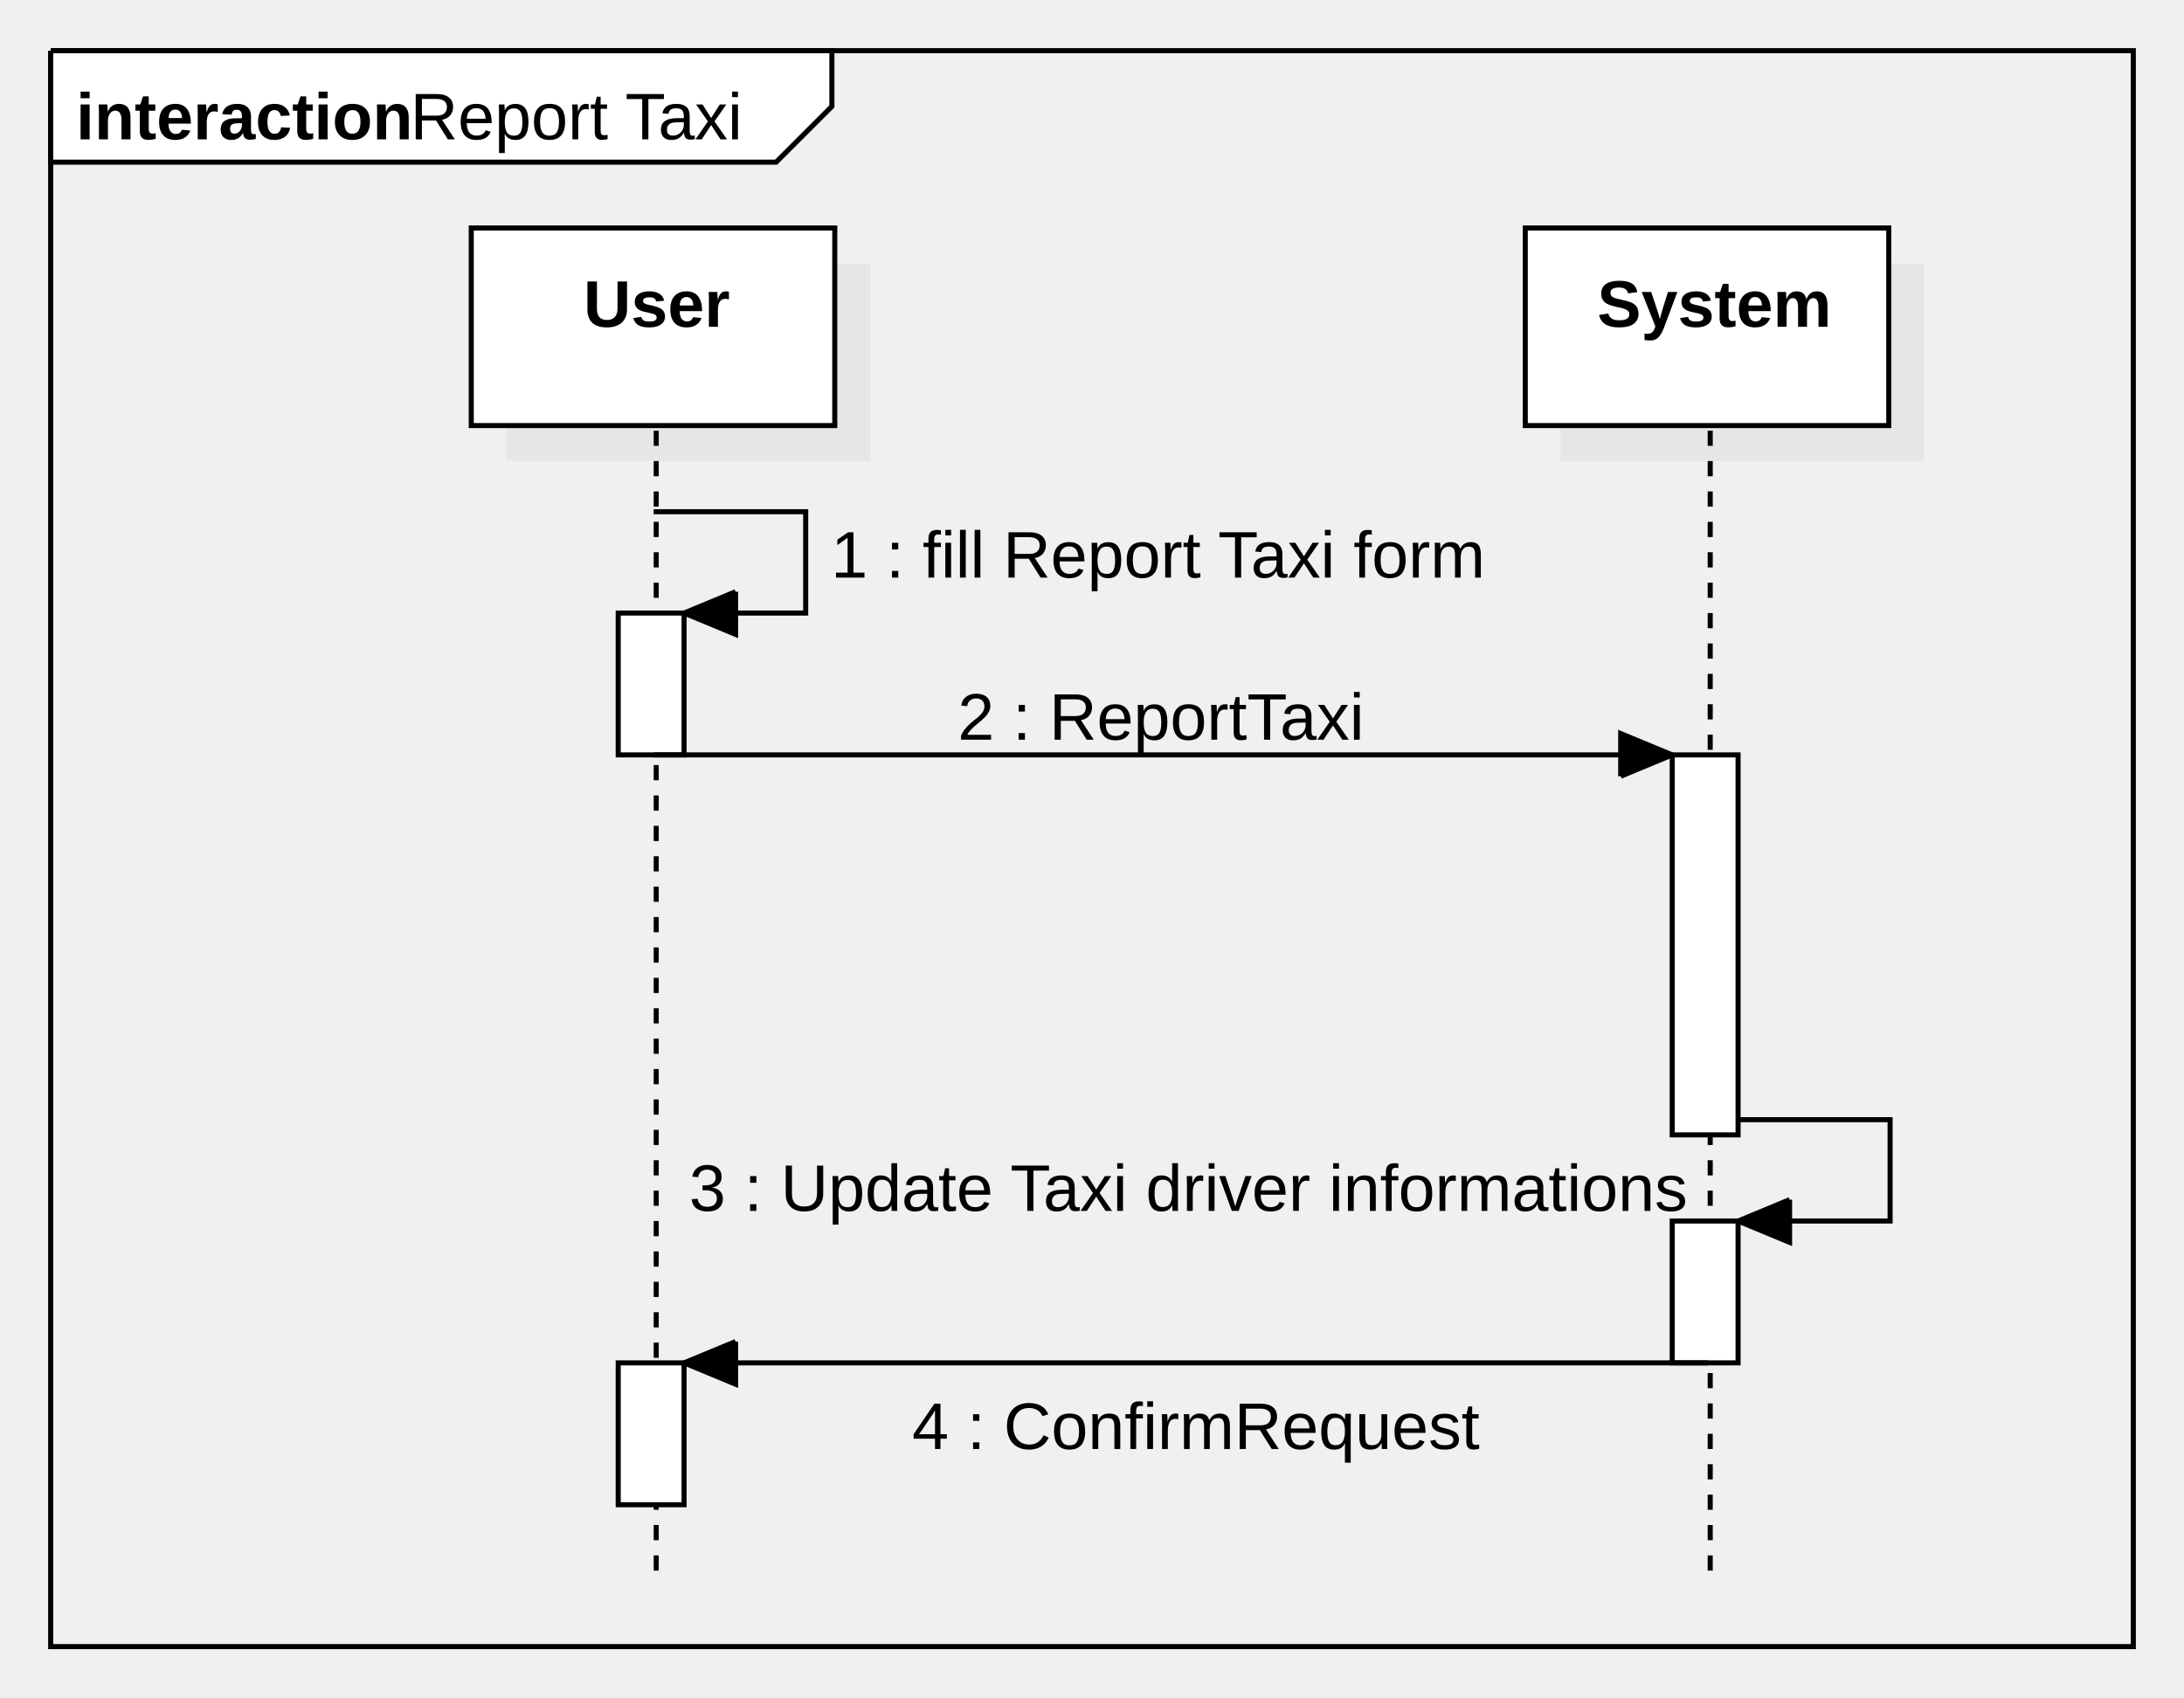
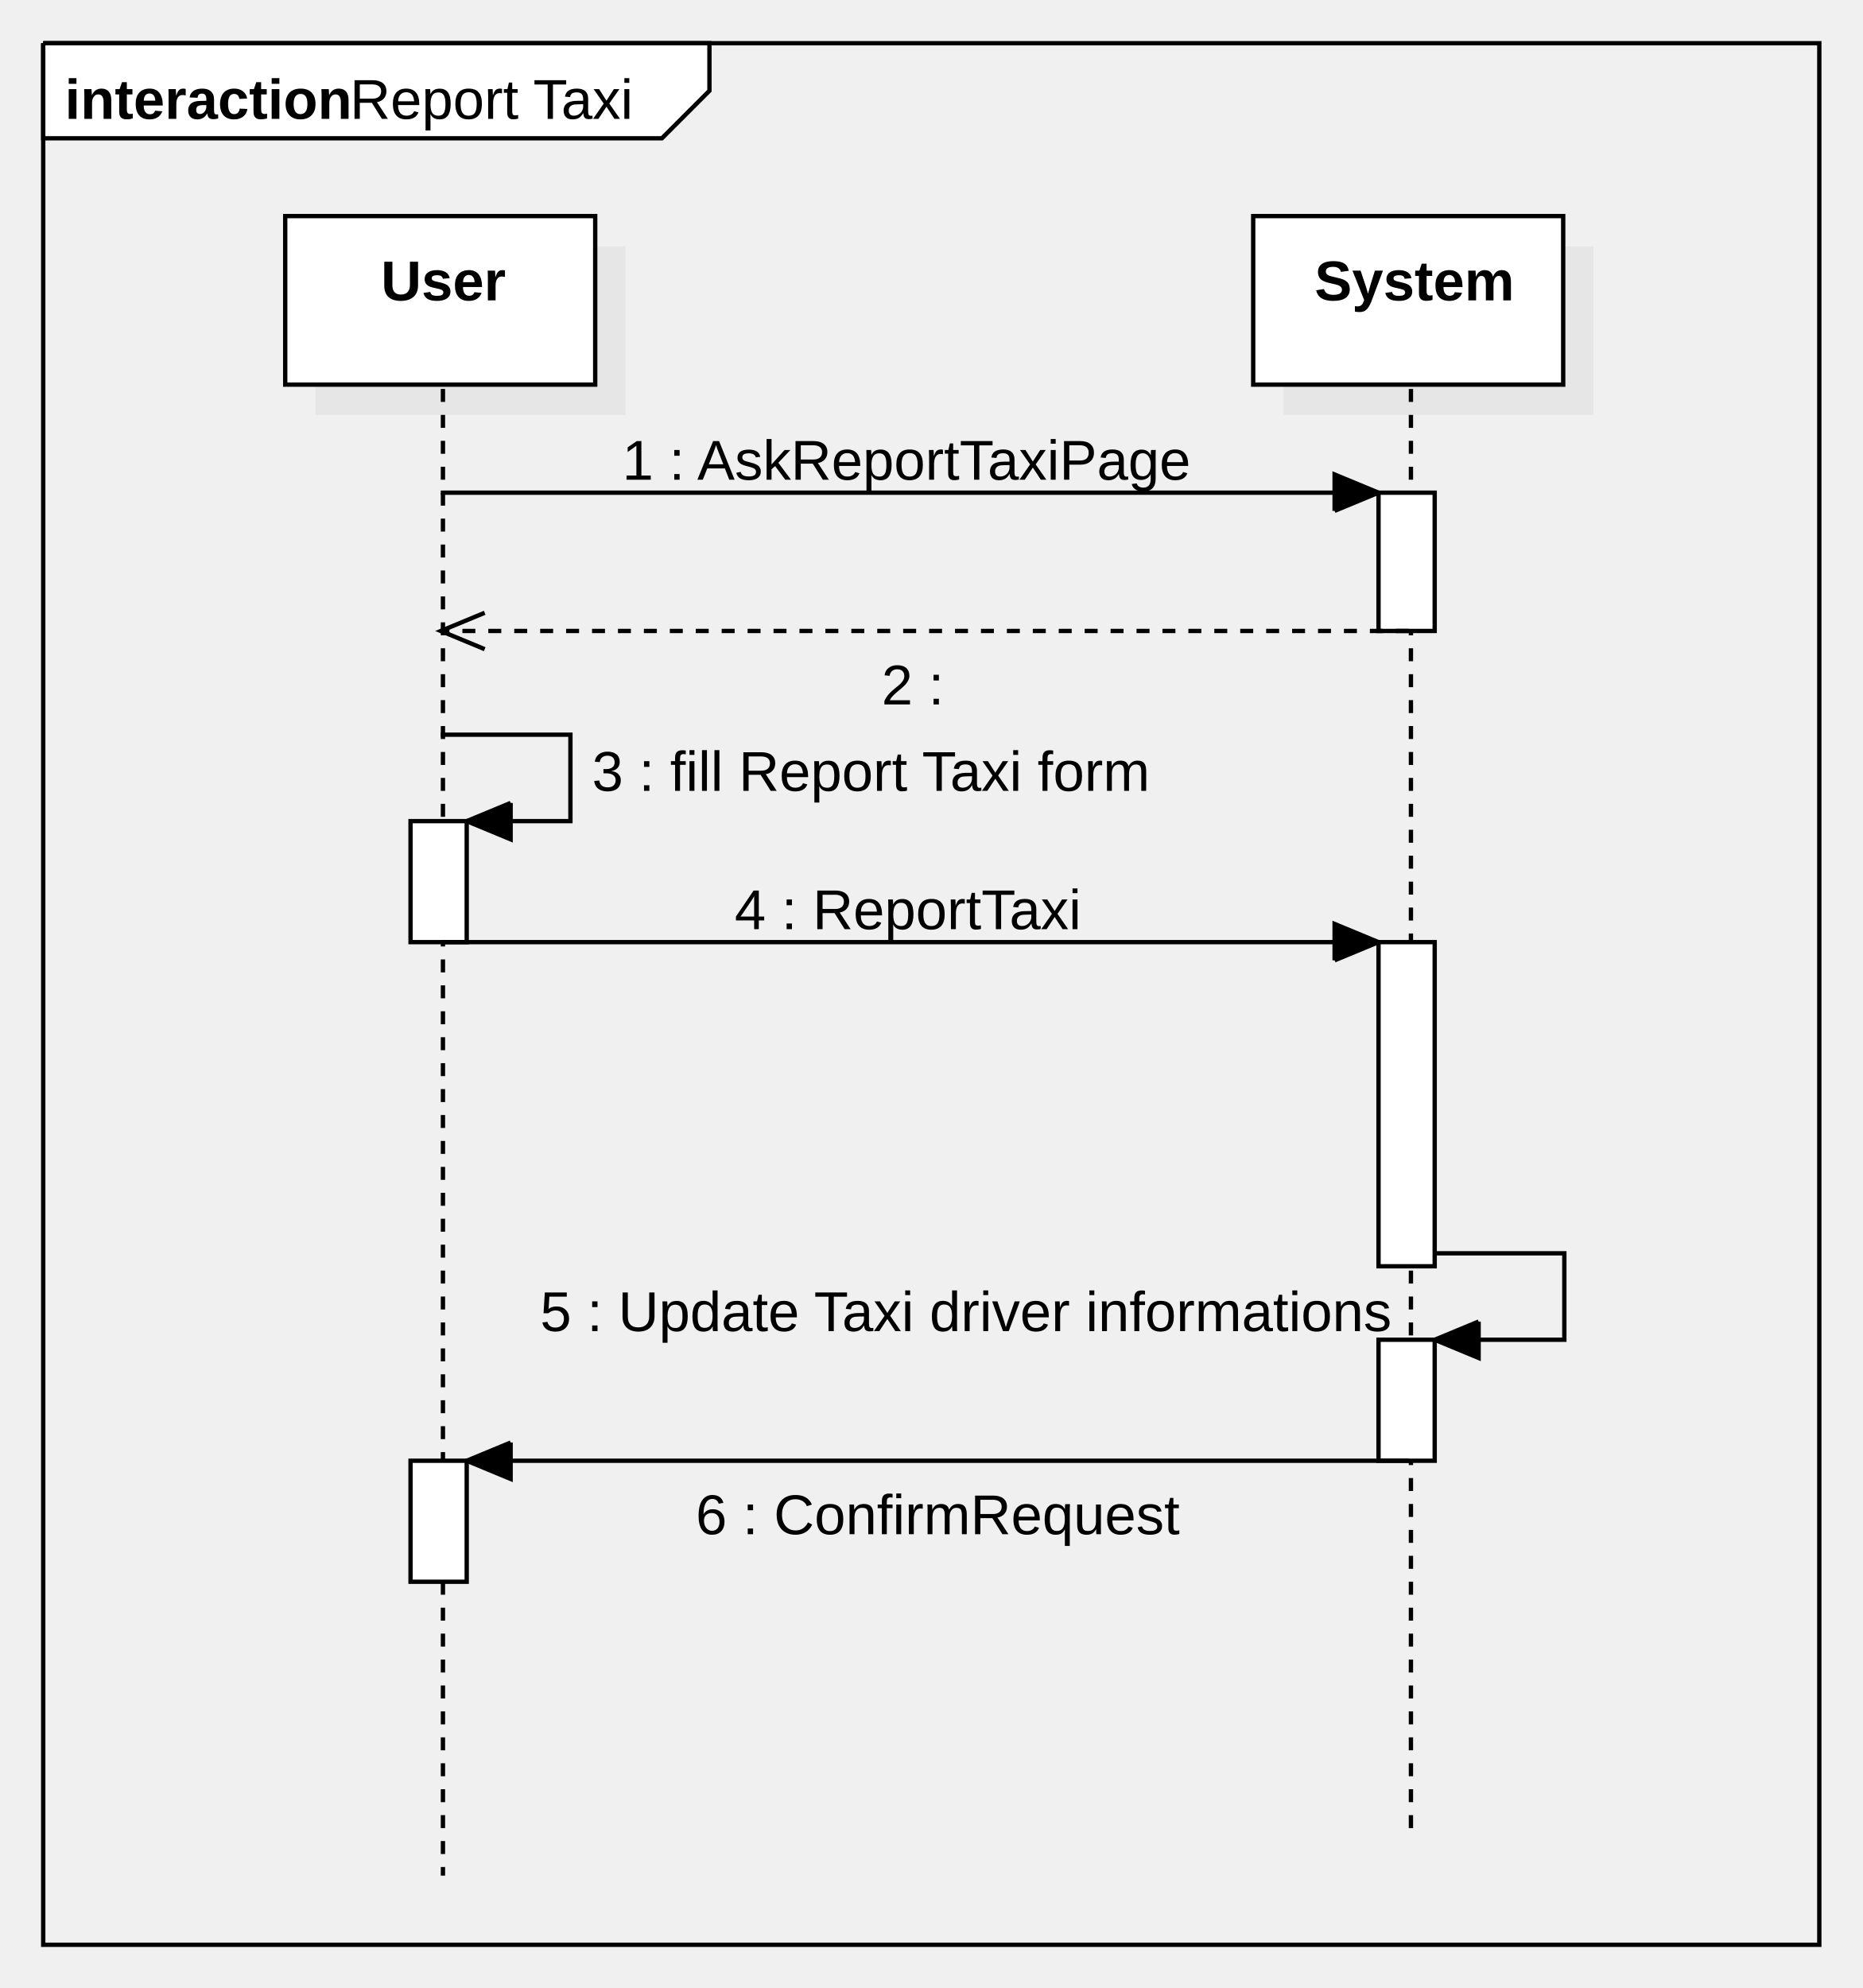
- <svg xmlns="http://www.w3.org/2000/svg" version="1.1" width="431" height="335">
+ <svg xmlns="http://www.w3.org/2000/svg" version="1.1" width="431" height="460">
  <defs />
  <g>
-     <g transform="translate(5,5) scale(1,1)">
-       <path fill="none" stroke="#000000" d="M 5 5 L 416 5 L 416 320 L 5 320 L 5 5" stroke-miterlimit="10" />
+     <g transform="translate(10,10) scale(1,1)">
+       <path fill="none" stroke="#000000" d="M 0 0 L 411 0 L 411 440 L 0 440 L 0 0" stroke-miterlimit="10" />
    </g>
-     <g transform="translate(5,5) scale(1,1)">
-       <path fill="#ffffff" stroke="none" d="M 5 5 L 5 27 L 148.169 27 L 159.169 16 L 159.169 5 L 5 5" />
+     <g transform="translate(10,10) scale(1,1)">
+       <path fill="#ffffff" stroke="none" d="M 0 0 L 0 22 L 143.169 22 L 154.169 11 L 154.169 0 L 0 0" />
    </g>
-     <g transform="translate(5,5) scale(1,1)">
-       <path fill="none" stroke="#000000" d="M 5 5 L 5 27 L 148.169 27 L 159.169 16 L 159.169 5 L 5 5 L 5 5" stroke-miterlimit="10" />
+     <g transform="translate(10,10) scale(1,1)">
+       <path fill="none" stroke="#000000" d="M 0 0 L 0 22 L 143.169 22 L 154.169 11 L 154.169 0 L 0 0 L 0 0" stroke-miterlimit="10" />
    </g>
-     <g transform="translate(5,5) scale(1,1)">
+     <g transform="translate(10,10) scale(1,1)">
      <g>
        <path fill="none" stroke="none" />
-         <text fill="#000000" stroke="none" font-family="Arial" font-size="13px" font-style="normal" font-weight="normal" text-decoration="none" x="75.979" y="22.5">Report Taxi</text>
+         <text fill="#000000" stroke="none" font-family="Arial" font-size="13px" font-style="normal" font-weight="normal" text-decoration="none" x="70.979" y="17.5">Report Taxi</text>
      </g>
    </g>
-     <g transform="translate(5,5) scale(1,1)">
+     <g transform="translate(10,10) scale(1,1)">
      <g>
        <path fill="none" stroke="none" />
-         <text fill="#000000" stroke="none" font-family="Arial" font-size="13px" font-style="normal" font-weight="bold" text-decoration="none" x="10" y="22.5">interaction</text>
+         <text fill="#000000" stroke="none" font-family="Arial" font-size="13px" font-style="normal" font-weight="bold" text-decoration="none" x="5" y="17.5">interaction</text>
      </g>
    </g>
-     <g transform="translate(5,5) scale(1,1)">
-       <rect fill="#C0C0C0" stroke="none" x="95" y="47" width="71.736" height="39" opacity="0.2" />
+     <g transform="translate(10,10) scale(1,1)">
+       <rect fill="#C0C0C0" stroke="none" x="63" y="47" width="71.736" height="39" opacity="0.2" />
    </g>
-     <g transform="translate(5,5) scale(1,1)">
-       <rect fill="#ffffff" stroke="none" x="88" y="40" width="71.736" height="39" />
+     <g transform="translate(10,10) scale(1,1)">
+       <rect fill="#ffffff" stroke="none" x="56" y="40" width="71.736" height="39" />
    </g>
-     <g transform="translate(5,5) scale(1,1)">
-       <path fill="none" stroke="#000000" d="M 88 40 L 159.736 40 L 159.736 79 L 88 79 L 88 40 Z Z" stroke-miterlimit="10" />
+     <g transform="translate(10,10) scale(1,1)">
+       <path fill="none" stroke="#000000" d="M 56 40 L 127.736 40 L 127.736 79 L 56 79 L 56 40 Z Z" stroke-miterlimit="10" />
    </g>
-     <g transform="translate(5,5) scale(1,1)">
+     <g transform="translate(10,10) scale(1,1)">
      <g>
        <path fill="none" stroke="none" />
-         <text fill="#000000" stroke="none" font-family="Arial" font-size="13px" font-style="normal" font-weight="bold" text-decoration="none" x="110.145" y="59.5">User</text>
+         <text fill="#000000" stroke="none" font-family="Arial" font-size="13px" font-style="normal" font-weight="bold" text-decoration="none" x="78.145" y="59.5">User</text>
      </g>
    </g>
-     <g transform="translate(5,5) scale(1,1)">
-       <path fill="none" stroke="#000000" d="M 124.5 80 L 124.5 306" stroke-miterlimit="10" stroke-dasharray="3" />
+     <g transform="translate(10,10) scale(1,1)">
+       <path fill="none" stroke="#000000" d="M 92.5 80 L 92.5 424" stroke-miterlimit="10" stroke-dasharray="3" />
    </g>
-     <g transform="translate(5,5) scale(1,1)">
-       <rect fill="#C0C0C0" stroke="none" x="303" y="47" width="71.736" height="39" opacity="0.2" />
+     <g transform="translate(10,10) scale(1,1)">
+       <rect fill="#C0C0C0" stroke="none" x="287" y="47" width="71.736" height="39" opacity="0.2" />
    </g>
-     <g transform="translate(5,5) scale(1,1)">
-       <rect fill="#ffffff" stroke="none" x="296" y="40" width="71.736" height="39" />
+     <g transform="translate(10,10) scale(1,1)">
+       <rect fill="#ffffff" stroke="none" x="280" y="40" width="71.736" height="39" />
    </g>
-     <g transform="translate(5,5) scale(1,1)">
-       <path fill="none" stroke="#000000" d="M 296 40 L 367.736 40 L 367.736 79 L 296 79 L 296 40 Z Z" stroke-miterlimit="10" />
+     <g transform="translate(10,10) scale(1,1)">
+       <path fill="none" stroke="#000000" d="M 280 40 L 351.736 40 L 351.736 79 L 280 79 L 280 40 Z Z" stroke-miterlimit="10" />
    </g>
-     <g transform="translate(5,5) scale(1,1)">
+     <g transform="translate(10,10) scale(1,1)">
      <g>
        <path fill="none" stroke="none" />
-         <text fill="#000000" stroke="none" font-family="Arial" font-size="13px" font-style="normal" font-weight="bold" text-decoration="none" x="310.197" y="59.5">System</text>
+         <text fill="#000000" stroke="none" font-family="Arial" font-size="13px" font-style="normal" font-weight="bold" text-decoration="none" x="294.197" y="59.5">System</text>
      </g>
    </g>
-     <g transform="translate(5,5) scale(1,1)">
-       <path fill="none" stroke="#000000" d="M 332.5 80 L 332.5 306" stroke-miterlimit="10" stroke-dasharray="3" />
+     <g transform="translate(10,10) scale(1,1)">
+       <path fill="none" stroke="#000000" d="M 316.5 80 L 316.5 416" stroke-miterlimit="10" stroke-dasharray="3" />
    </g>
-     <g transform="translate(5,5) scale(1,1)">
-       <path fill="none" stroke="#000000" d="M 124 96 L 154 96 L 154 116 L 130 116" stroke-miterlimit="10" />
+     <g transform="translate(10,10) scale(1,1)">
+       <path fill="none" stroke="#000000" d="M 92 104 L 309 104" stroke-miterlimit="10" />
    </g>
-     <g transform="translate(5,5) scale(1,1)">
-       <path fill="#000000" stroke="none" d="M 140.163 111.79 L 130 116 L 140.163 120.21" />
+     <g transform="translate(10,10) scale(1,1)">
+       <path fill="#000000" stroke="none" d="M 298.837 108.21 L 309 104 L 298.837 99.79" />
    </g>
-     <g transform="translate(5,5) scale(1,1)">
-       <path fill="none" stroke="#000000" d="M 140.163 111.79 L 130 116 L 140.163 120.21 L 140.163 111.79" stroke-miterlimit="10" />
+     <g transform="translate(10,10) scale(1,1)">
+       <path fill="none" stroke="#000000" d="M 298.837 108.21 L 309 104 L 298.837 99.79 L 298.837 108.21" stroke-miterlimit="10" />
    </g>
-     <g transform="translate(5,5) scale(1,1)">
+     <g transform="translate(10,10) scale(1,1)">
      <g>
        <path fill="none" stroke="none" />
-         <text fill="#000000" stroke="none" font-family="Arial" font-size="13px" font-style="normal" font-weight="normal" text-decoration="none" x="159" y="109">1 : fill Report Taxi form</text>
+         <text fill="#000000" stroke="none" font-family="Arial" font-size="13px" font-style="normal" font-weight="normal" text-decoration="none" x="134" y="101">1 : AskReportTaxiPage</text>
      </g>
    </g>
-     <g transform="translate(5,5) scale(1,1)">
-       <rect fill="#ffffff" stroke="none" x="117" y="116" width="13" height="28" />
+     <g transform="translate(10,10) scale(1,1)">
+       <rect fill="#ffffff" stroke="none" x="309" y="104" width="13" height="32" />
    </g>
-     <g transform="translate(5,5) scale(1,1)">
-       <path fill="none" stroke="#000000" d="M 117 116 L 130 116 L 130 144 L 117 144 L 117 116 Z Z" stroke-miterlimit="10" />
+     <g transform="translate(10,10) scale(1,1)">
+       <path fill="none" stroke="#000000" d="M 309 104 L 322 104 L 322 136 L 309 136 L 309 104 Z Z" stroke-miterlimit="10" />
    </g>
-     <g transform="translate(5,5) scale(1,1)">
-       <path fill="none" stroke="#000000" d="M 124 144 L 325 144" stroke-miterlimit="10" />
+     <g transform="translate(10,10) scale(1,1)">
+       <path fill="none" stroke="#000000" d="M 316 136 L 92 136" stroke-miterlimit="10" stroke-dasharray="3" />
    </g>
-     <g transform="translate(5,5) scale(1,1)">
-       <path fill="#000000" stroke="none" d="M 314.837 148.21 L 325 144 L 314.837 139.79" />
+     <g transform="translate(10,10) scale(1,1)">
+       <path fill="none" stroke="#000000" d="M 102.163 131.79 L 92 136 L 102.163 140.21" stroke-miterlimit="10" />
    </g>
-     <g transform="translate(5,5) scale(1,1)">
-       <path fill="none" stroke="#000000" d="M 314.837 148.21 L 325 144 L 314.837 139.79 L 314.837 148.21" stroke-miterlimit="10" />
-     </g>
-     <g transform="translate(5,5) scale(1,1)">
+     <g transform="translate(10,10) scale(1,1)">
      <g>
        <path fill="none" stroke="none" />
-         <text fill="#000000" stroke="none" font-family="Arial" font-size="13px" font-style="normal" font-weight="normal" text-decoration="none" x="184" y="141">2 : ReportTaxi</text>
+         <text fill="#000000" stroke="none" font-family="Arial" font-size="13px" font-style="normal" font-weight="normal" text-decoration="none" x="194" y="153">2 : </text>
      </g>
    </g>
-     <g transform="translate(5,5) scale(1,1)">
-       <rect fill="#ffffff" stroke="none" x="325" y="144" width="13" height="75" />
+     <g transform="translate(10,10) scale(1,1)">
+       <path fill="none" stroke="#000000" d="M 92 160 L 122 160 L 122 180 L 98 180" stroke-miterlimit="10" />
    </g>
-     <g transform="translate(5,5) scale(1,1)">
-       <path fill="none" stroke="#000000" d="M 325 144 L 338 144 L 338 219 L 325 219 L 325 144 Z Z" stroke-miterlimit="10" />
+     <g transform="translate(10,10) scale(1,1)">
+       <path fill="#000000" stroke="none" d="M 108.163 175.79 L 98 180 L 108.163 184.21" />
    </g>
-     <g transform="translate(5,5) scale(1,1)">
-       <path fill="none" stroke="#000000" d="M 338 216 L 368 216 L 368 236 L 338 236" stroke-miterlimit="10" />
+     <g transform="translate(10,10) scale(1,1)">
+       <path fill="none" stroke="#000000" d="M 108.163 175.79 L 98 180 L 108.163 184.21 L 108.163 175.79" stroke-miterlimit="10" />
    </g>
-     <g transform="translate(5,5) scale(1,1)">
-       <path fill="#000000" stroke="none" d="M 348.163 231.79 L 338 236 L 348.163 240.21" />
-     </g>
-     <g transform="translate(5,5) scale(1,1)">
-       <path fill="none" stroke="#000000" d="M 348.163 231.79 L 338 236 L 348.163 240.21 L 348.163 231.79" stroke-miterlimit="10" />
-     </g>
-     <g transform="translate(5,5) scale(1,1)">
+     <g transform="translate(10,10) scale(1,1)">
      <g>
        <path fill="none" stroke="none" />
-         <text fill="#000000" stroke="none" font-family="Arial" font-size="13px" font-style="normal" font-weight="normal" text-decoration="none" x="131" y="234">3 : Update Taxi driver informations</text>
+         <text fill="#000000" stroke="none" font-family="Arial" font-size="13px" font-style="normal" font-weight="normal" text-decoration="none" x="127" y="173">3 : fill Report Taxi form</text>
      </g>
    </g>
-     <g transform="translate(5,5) scale(1,1)">
-       <rect fill="#ffffff" stroke="none" x="325" y="236" width="13" height="28" />
+     <g transform="translate(10,10) scale(1,1)">
+       <rect fill="#ffffff" stroke="none" x="85" y="180" width="13" height="28" />
    </g>
-     <g transform="translate(5,5) scale(1,1)">
-       <path fill="none" stroke="#000000" d="M 325 236 L 338 236 L 338 264 L 325 264 L 325 236 Z Z" stroke-miterlimit="10" />
+     <g transform="translate(10,10) scale(1,1)">
+       <path fill="none" stroke="#000000" d="M 85 180 L 98 180 L 98 208 L 85 208 L 85 180 Z Z" stroke-miterlimit="10" />
    </g>
-     <g transform="translate(5,5) scale(1,1)">
-       <path fill="none" stroke="#000000" d="M 332 264 L 130 264" stroke-miterlimit="10" />
+     <g transform="translate(10,10) scale(1,1)">
+       <path fill="none" stroke="#000000" d="M 92 208 L 309 208" stroke-miterlimit="10" />
    </g>
-     <g transform="translate(5,5) scale(1,1)">
-       <path fill="#000000" stroke="none" d="M 140.163 259.79 L 130 264 L 140.163 268.21" />
+     <g transform="translate(10,10) scale(1,1)">
+       <path fill="#000000" stroke="none" d="M 298.837 212.21 L 309 208 L 298.837 203.79" />
    </g>
-     <g transform="translate(5,5) scale(1,1)">
-       <path fill="none" stroke="#000000" d="M 140.163 259.79 L 130 264 L 140.163 268.21 L 140.163 259.79" stroke-miterlimit="10" />
+     <g transform="translate(10,10) scale(1,1)">
+       <path fill="none" stroke="#000000" d="M 298.837 212.21 L 309 208 L 298.837 203.79 L 298.837 212.21" stroke-miterlimit="10" />
    </g>
-     <g transform="translate(5,5) scale(1,1)">
+     <g transform="translate(10,10) scale(1,1)">
      <g>
        <path fill="none" stroke="none" />
-         <text fill="#000000" stroke="none" font-family="Arial" font-size="13px" font-style="normal" font-weight="normal" text-decoration="none" x="175" y="281">4 : ConfirmRequest</text>
+         <text fill="#000000" stroke="none" font-family="Arial" font-size="13px" font-style="normal" font-weight="normal" text-decoration="none" x="160" y="205">4 : ReportTaxi</text>
      </g>
    </g>
-     <g transform="translate(5,5) scale(1,1)">
-       <rect fill="#ffffff" stroke="none" x="117" y="264" width="13" height="28" />
+     <g transform="translate(10,10) scale(1,1)">
+       <rect fill="#ffffff" stroke="none" x="309" y="208" width="13" height="75" />
    </g>
-     <g transform="translate(5,5) scale(1,1)">
-       <path fill="none" stroke="#000000" d="M 117 264 L 130 264 L 130 292 L 117 292 L 117 264 Z Z" stroke-miterlimit="10" />
+     <g transform="translate(10,10) scale(1,1)">
+       <path fill="none" stroke="#000000" d="M 309 208 L 322 208 L 322 283 L 309 283 L 309 208 Z Z" stroke-miterlimit="10" />
+     </g>
+     <g transform="translate(10,10) scale(1,1)">
+       <path fill="none" stroke="#000000" d="M 322 280 L 352 280 L 352 300 L 322 300" stroke-miterlimit="10" />
+     </g>
+     <g transform="translate(10,10) scale(1,1)">
+       <path fill="#000000" stroke="none" d="M 332.163 295.79 L 322 300 L 332.163 304.21" />
+     </g>
+     <g transform="translate(10,10) scale(1,1)">
+       <path fill="none" stroke="#000000" d="M 332.163 295.79 L 322 300 L 332.163 304.21 L 332.163 295.79" stroke-miterlimit="10" />
+     </g>
+     <g transform="translate(10,10) scale(1,1)">
+       <g>
+         <path fill="none" stroke="none" />
+         <text fill="#000000" stroke="none" font-family="Arial" font-size="13px" font-style="normal" font-weight="normal" text-decoration="none" x="115" y="298">5 : Update Taxi driver informations</text>
+       </g>
+     </g>
+     <g transform="translate(10,10) scale(1,1)">
+       <rect fill="#ffffff" stroke="none" x="309" y="300" width="13" height="28" />
+     </g>
+     <g transform="translate(10,10) scale(1,1)">
+       <path fill="none" stroke="#000000" d="M 309 300 L 322 300 L 322 328 L 309 328 L 309 300 Z Z" stroke-miterlimit="10" />
+     </g>
+     <g transform="translate(10,10) scale(1,1)">
+       <path fill="none" stroke="#000000" d="M 316 328 L 98 328" stroke-miterlimit="10" />
+     </g>
+     <g transform="translate(10,10) scale(1,1)">
+       <path fill="#000000" stroke="none" d="M 108.163 323.79 L 98 328 L 108.163 332.21" />
+     </g>
+     <g transform="translate(10,10) scale(1,1)">
+       <path fill="none" stroke="#000000" d="M 108.163 323.79 L 98 328 L 108.163 332.21 L 108.163 323.79" stroke-miterlimit="10" />
+     </g>
+     <g transform="translate(10,10) scale(1,1)">
+       <g>
+         <path fill="none" stroke="none" />
+         <text fill="#000000" stroke="none" font-family="Arial" font-size="13px" font-style="normal" font-weight="normal" text-decoration="none" x="151" y="345">6 : ConfirmRequest</text>
+       </g>
+     </g>
+     <g transform="translate(10,10) scale(1,1)">
+       <rect fill="#ffffff" stroke="none" x="85" y="328" width="13" height="28" />
+     </g>
+     <g transform="translate(10,10) scale(1,1)">
+       <path fill="none" stroke="#000000" d="M 85 328 L 98 328 L 98 356 L 85 356 L 85 328 Z Z" stroke-miterlimit="10" />
    </g>
  </g>
</svg>
